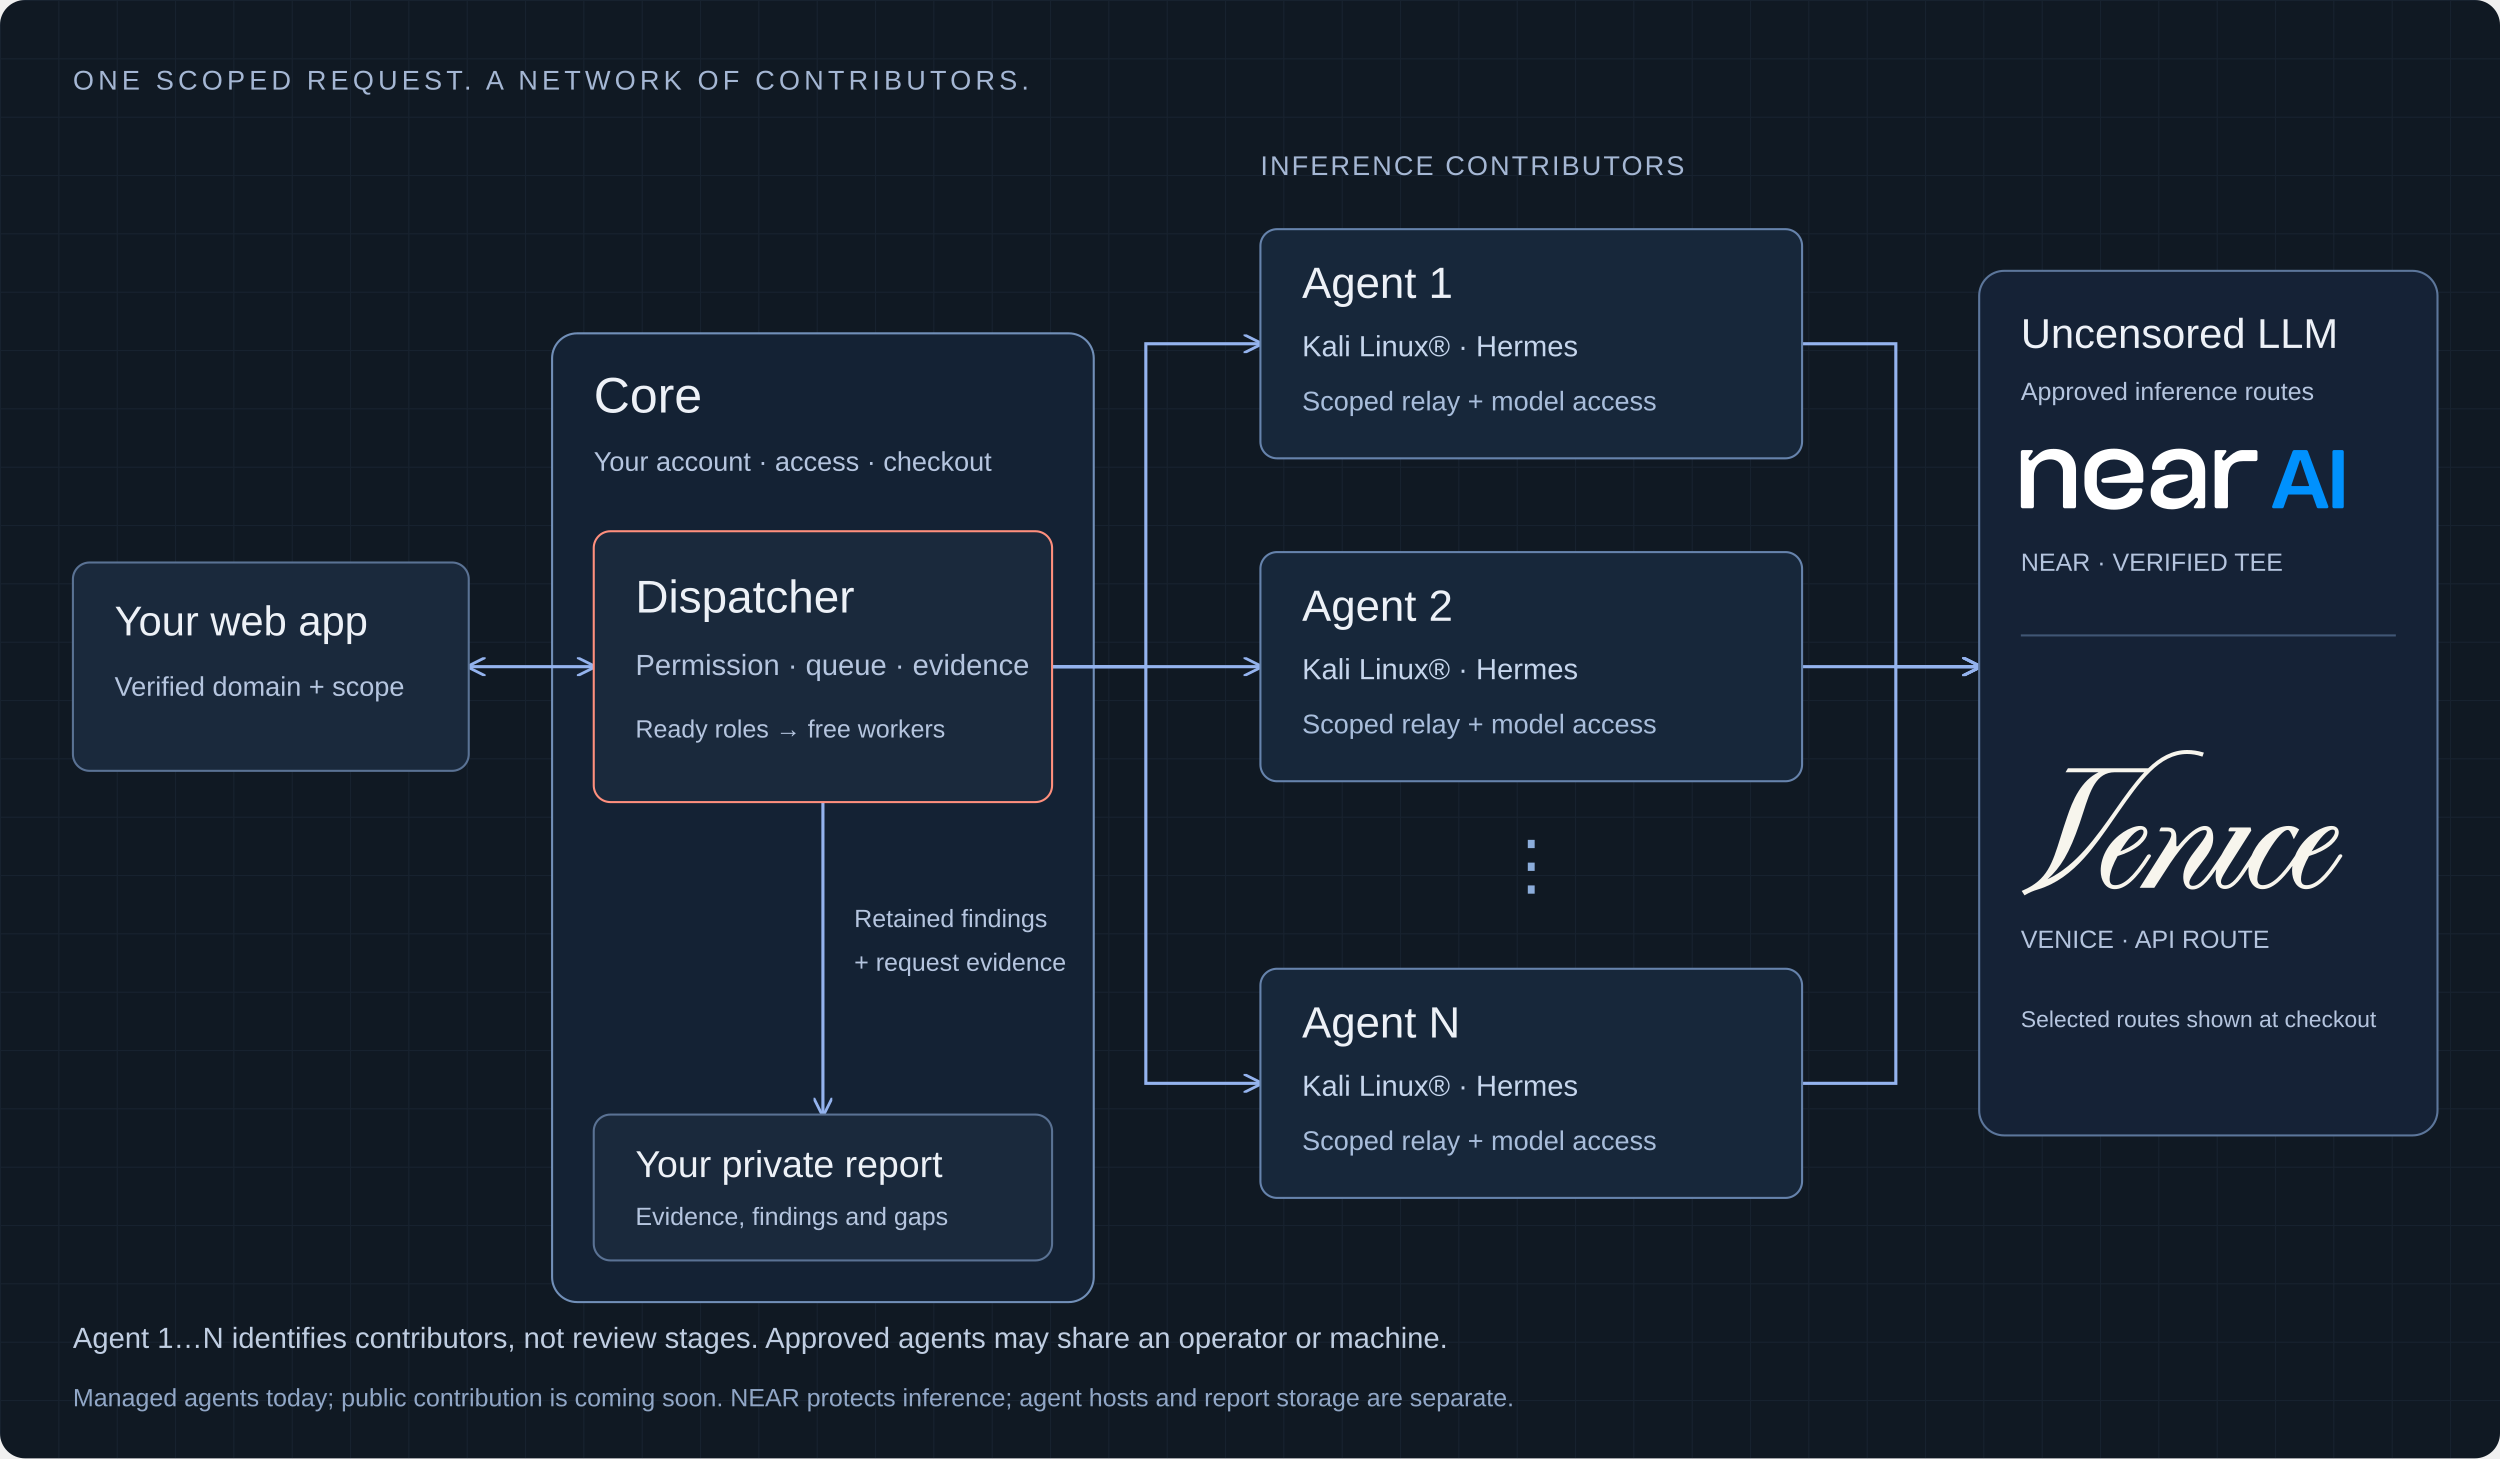
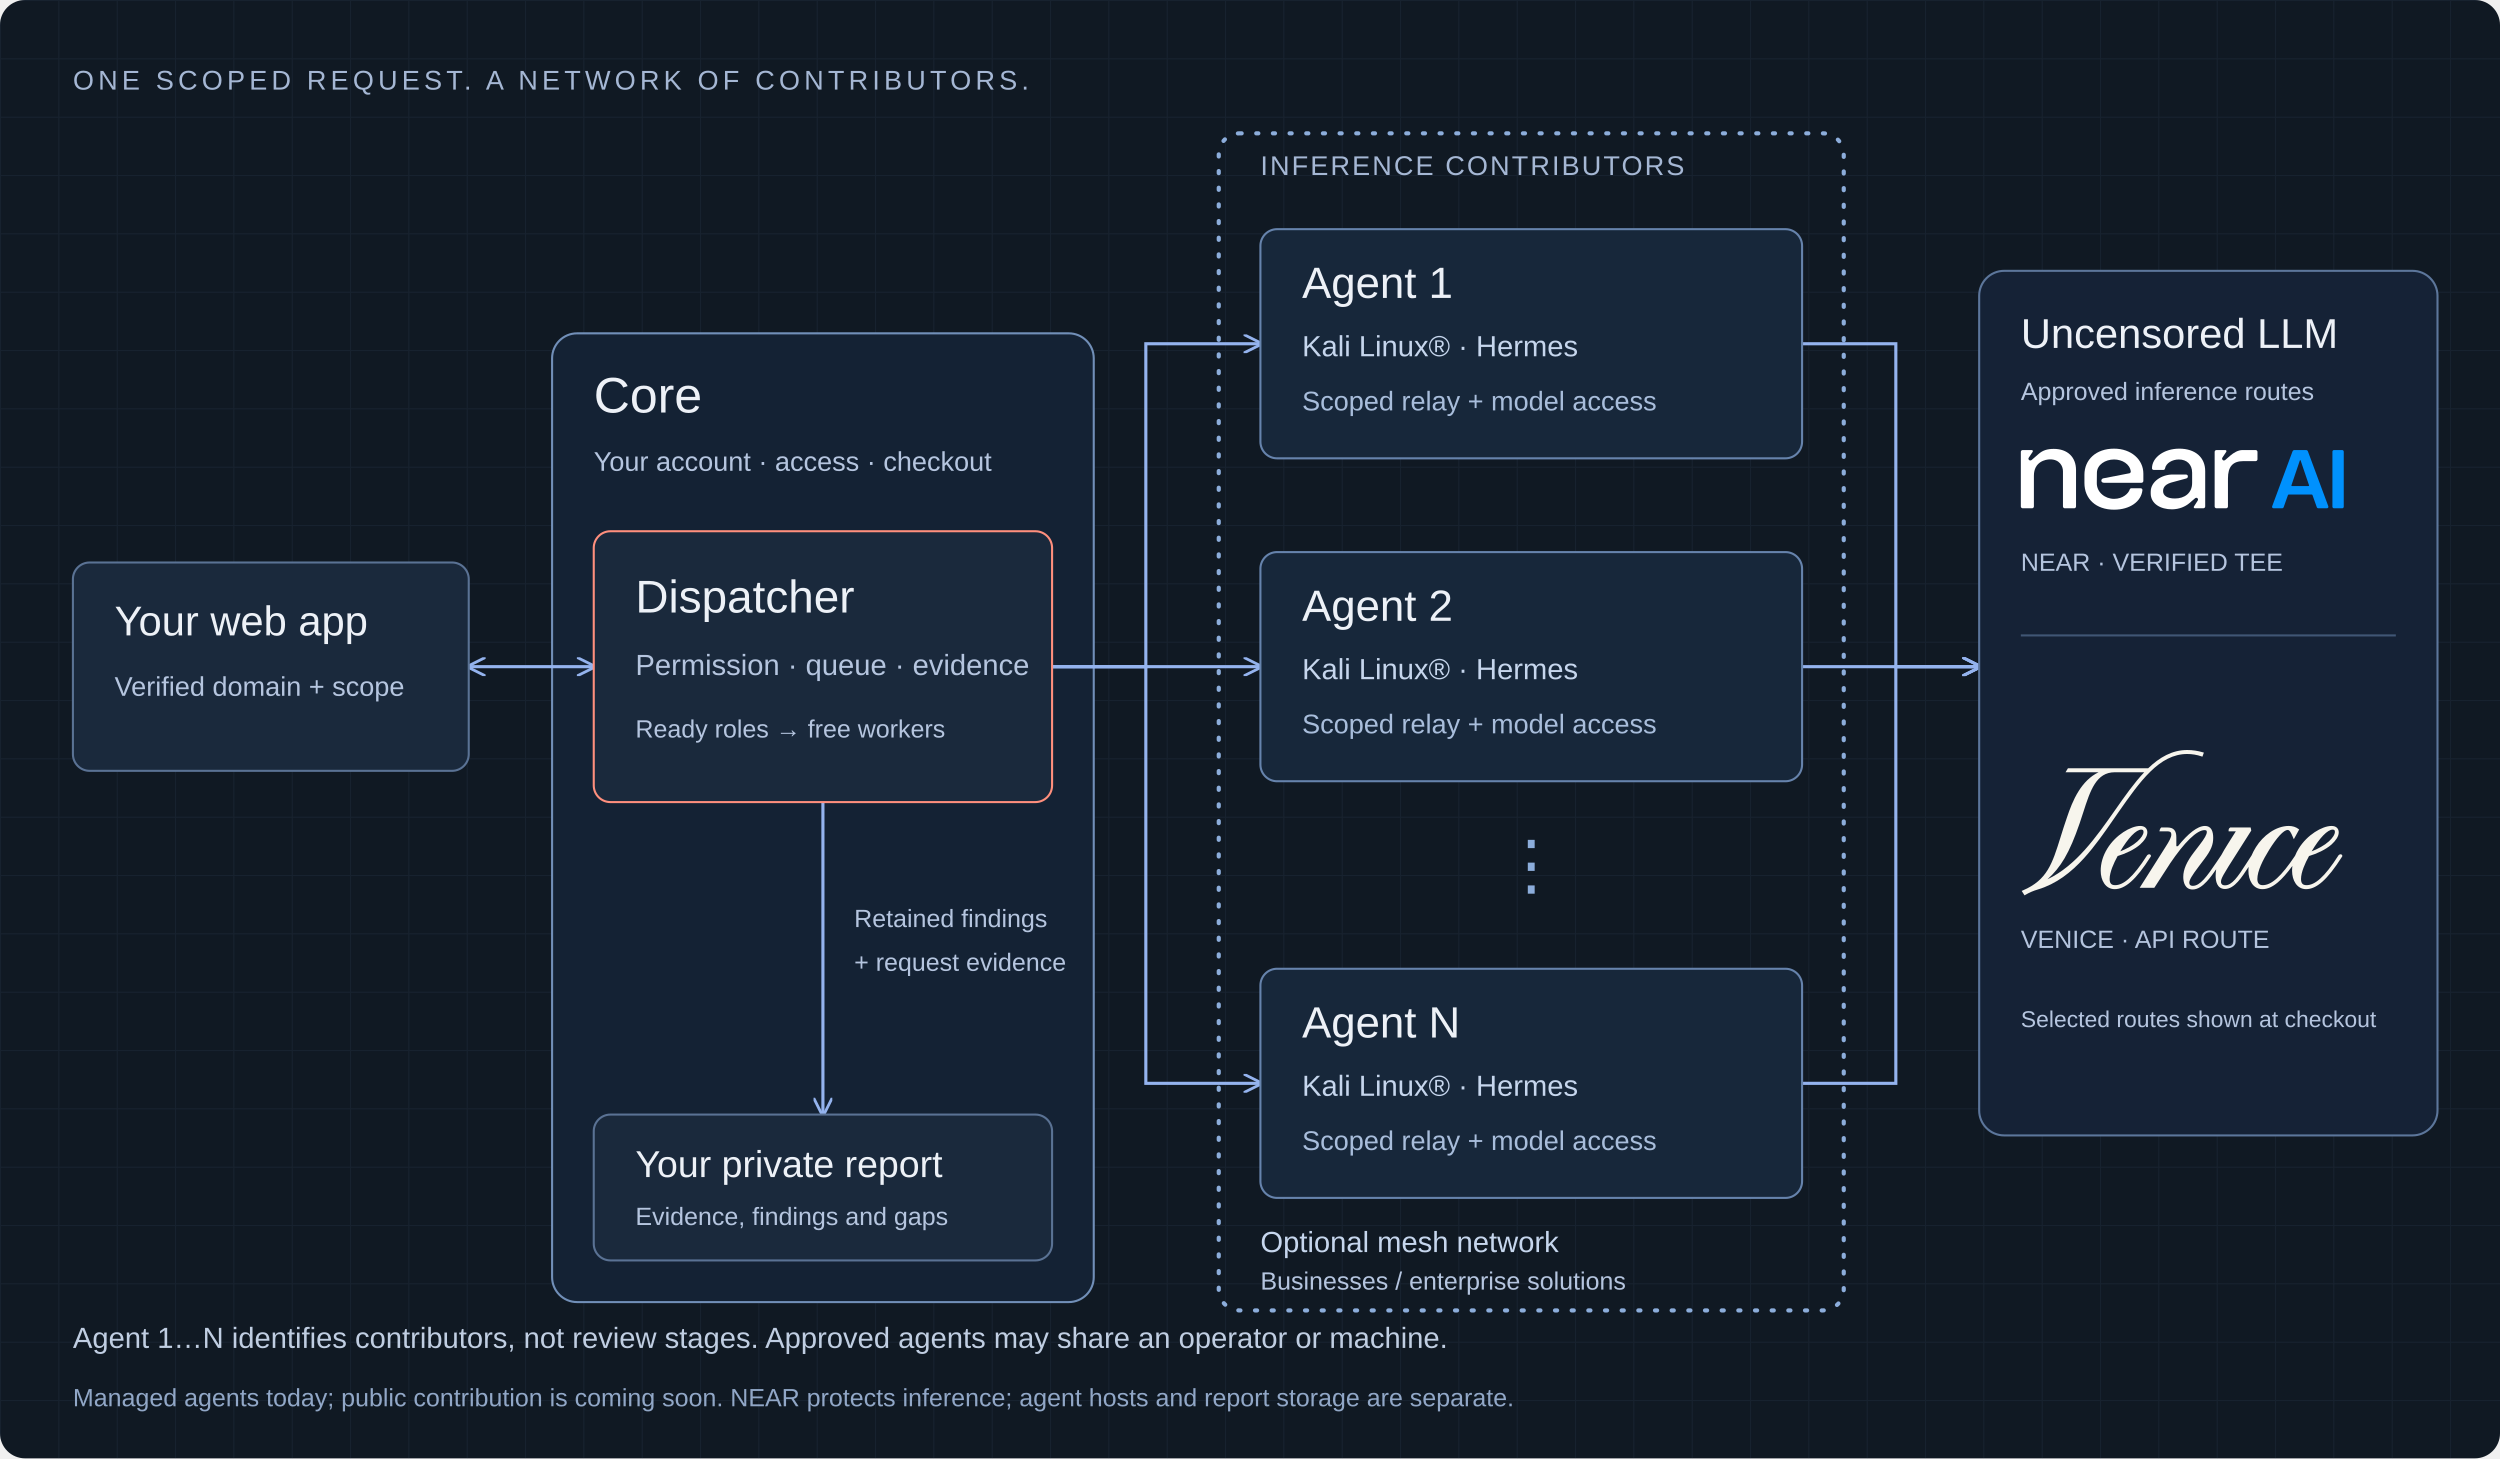
<svg xmlns="http://www.w3.org/2000/svg" viewBox="0 0 1200 700" role="img" aria-labelledby="architecture-title architecture-description">
  <defs>
    <pattern id="architecture-grid" width="28" height="28" patternUnits="userSpaceOnUse">
      <path d="M28 0H0V28" fill="none" stroke="#40516d" stroke-opacity=".16" />
    </pattern>
    <marker id="architecture-arrow" viewBox="0 0 10 10" refX="9" refY="5" markerWidth="6" markerHeight="6" orient="auto-start-reverse">
      <path d="M0 0L10 5L0 10" fill="none" stroke="#94b3ee" stroke-width="1.5" />
    </marker>
  </defs>
  <rect width="1200" height="700" rx="12" fill="#101923" />
  <rect width="1200" height="700" rx="12" fill="url(#architecture-grid)" />
  <g font-family="Arial, sans-serif" fill="#edf1f7">
    <text x="35" y="43" font-size="13" fill="#a5b7d4" letter-spacing="2">ONE SCOPED REQUEST. A NETWORK OF CONTRIBUTORS.</text>
    <rect x="265" y="160" width="260" height="465" rx="12" fill="#142234" stroke="#718fb8" />
    <text x="285" y="198" font-size="24">Core</text>
    <text x="285" y="226" font-size="13" fill="#b5c5df">Your account · access · checkout</text>
+     <rect class="architecture-mesh-outline" x="585" y="64" width="300" height="565" rx="10" fill="none" stroke="#8caddb" stroke-width="2" stroke-dasharray="1 7" stroke-linecap="round" />
+     <text x="605" y="601" font-size="14" fill="#c6d6ed">Optional mesh network</text>
+     <text x="605" y="619" font-size="12" fill="#b5c5df">Businesses / enterprise solutions</text>
    <g fill="none" stroke="#94b3ee" stroke-width="1.5" marker-end="url(#architecture-arrow)">
      <path d="M225 320H285" marker-start="url(#architecture-arrow)" />
      <path d="M505 320H550V165H605" />
      <path d="M505 320H605" />
      <path d="M505 320H550V520H605" />
      <path d="M865 165H910V320H950" />
      <path d="M865 320H950" />
      <path d="M865 520H910V320H950" />
      <path d="M395 385V535" />
    </g>
    <rect x="35" y="270" width="190" height="100" rx="8" fill="#1a293c" stroke="#5a7294" />
    <text x="55" y="305" font-size="20">Your web app</text>
    <text x="55" y="334" font-size="13" fill="#b5c5df">Verified domain + scope</text>
    <rect x="285" y="255" width="220" height="130" rx="8" fill="#1a293c" stroke="#ff8f7d" />
    <text x="305" y="294" font-size="22">Dispatcher</text>
    <text x="305" y="324" font-size="14" fill="#b5c5df">Permission · queue · evidence</text>
    <text x="305" y="354" font-size="12" fill="#b5c5df">Ready roles → free workers</text>
    <text x="605" y="84" font-size="13" fill="#a5b7d4" letter-spacing="1">INFERENCE CONTRIBUTORS</text>
    <g>
      <rect x="605" y="110" width="260" height="110" rx="8" fill="#17273a" stroke="#6683ac" />
      <text x="625" y="143" font-size="21">Agent 1</text>
      <text x="625" y="171" font-size="14" fill="#c6d6ed">Kali Linux® · Hermes</text>
      <text x="625" y="197" font-size="13" fill="#a8bddb">Scoped relay + model access</text>
    </g>
    <g>
      <rect x="605" y="265" width="260" height="110" rx="8" fill="#17273a" stroke="#6683ac" />
      <text x="625" y="298" font-size="21">Agent 2</text>
      <text x="625" y="326" font-size="14" fill="#c6d6ed">Kali Linux® · Hermes</text>
      <text x="625" y="352" font-size="13" fill="#a8bddb">Scoped relay + model access</text>
    </g>
    <g>
      <rect x="605" y="465" width="260" height="110" rx="8" fill="#17273a" stroke="#6683ac" />
      <text x="625" y="498" font-size="21">Agent N</text>
      <text x="625" y="526" font-size="14" fill="#c6d6ed">Kali Linux® · Hermes</text>
      <text x="625" y="552" font-size="13" fill="#a8bddb">Scoped relay + model access</text>
    </g>
    <text x="735" y="426" text-anchor="middle" font-size="32" fill="#8caddb">⋮</text>
    <rect x="950" y="130" width="220" height="415" rx="12" fill="#152236" stroke="#5c769b" />
    <text x="970" y="167" font-size="20">Uncensored LLM</text>
    <text x="970" y="192" font-size="12" fill="#b5c5df">Approved inference routes</text>
    <svg x="970" y="215" width="155" height="30" viewBox="0 0 730 138" fill="none">
      <path d="M74.394 0.534C59.884 0.534 49.331 3.959 40.366 11.857L24.535 25.548C23.215 26.605 20.575 27.394 18.732 25.809C16.884 24.23 16.621 22.125 18.203 20.017L26.646 7.377C27.964 5.53 26.912 3.163 24.535 3.163H4.222C1.849 3.163 0 5.009 0 7.377V130.624C0 132.992 1.849 134.838 4.222 134.838H25.326C27.698 134.838 29.546 132.992 29.546 130.624V61.102C29.546 29.238 56.191 24.237 66.214 24.237C87.58 24.237 95.232 39.511 95.232 51.095V130.624C95.232 132.992 97.08 134.838 99.452 134.838H120.556C122.928 134.838 124.778 132.992 124.778 130.624V48.461C124.778 18.966 105.516 0.534 74.389 0.534H74.394Z" fill="white" />
      <path d="M210.771 0.005C169.882 0.005 143.766 25.024 143.766 58.995V77.694C143.766 113.508 169.882 138 210.771 138C246.91 138 272.236 119.301 274.874 94.019C275.142 91.385 273.293 89.544 270.654 89.544H250.078C248.23 89.544 246.648 90.601 246.119 92.44C243.479 100.867 231.084 113.508 210.771 113.508C190.457 113.508 171.463 98.762 171.725 77.694L171.993 54.257C172.254 36.615 190.723 24.502 210.771 24.502C228.973 24.502 246.648 34.775 248.491 51.628C248.644 53.577 247.302 55.336 245.377 55.705L186.23 67.165C183.858 67.694 182.011 69.799 182.011 72.43V72.691C182.011 75.059 184.383 77.166 187.812 77.166H272.758C275.092 77.166 276.98 75.276 276.98 72.952V56.364C276.98 25.031 249.806 0.01 210.766 0.01L210.771 0.005Z" fill="white" />
      <path d="M357.965 0.005C324.989 0.005 296.5 19.226 296.5 44.508C296.5 46.615 298.35 48.193 300.722 48.193H322.087C324.198 48.193 325.779 46.615 326.048 44.508C328.158 32.924 342.14 24.497 357.175 24.497C375.111 24.497 387.25 35.557 387.25 54.52V77.431C387.25 100.867 369.837 112.718 348.204 112.718C331.321 112.718 321.56 106.399 321.56 96.126C321.56 87.171 326.309 79.534 345.827 75.058L374.052 67.421C376.954 66.632 378.012 64.257 377.483 61.628C377.222 59.521 374.848 58.466 372.732 58.466H343.455C318.658 58.466 293.594 74.264 293.594 97.437V101.123C293.594 124.826 316.018 137.199 341.605 137.199C357.96 137.199 371.941 130.879 380.646 123.508L393.575 112.446C395.686 110.601 397.797 110.601 399.639 112.446C401.221 114.024 400.691 116.399 399.373 118.238L391.459 130.618C390.139 132.463 391.193 134.831 393.57 134.831H412.564C414.936 134.831 416.785 132.986 416.785 130.618V50.822C416.785 20.278 394.89 -0 357.955 -0L357.965 0.005Z" fill="white" />
      <path d="M530.748 3.168H501.203C490.917 3.168 480.889 9.488 473.766 15.548L462.162 25.553C460.842 26.608 458.465 27.398 456.883 26.082C455.034 24.764 454.243 22.128 455.83 20.021L464.273 7.382C465.591 5.536 464.539 3.168 462.162 3.168H442.378C440.006 3.168 438.156 5.014 438.156 7.382V130.629C438.156 132.997 440.006 134.842 442.378 134.842H464.01C466.383 134.842 468.231 132.997 468.231 130.629V67.427C468.231 40.299 479.313 28.187 503.318 28.187H530.753C533.125 28.187 534.975 26.343 534.975 23.975V7.382C534.975 5.014 533.125 3.168 530.753 3.168H530.748Z" fill="white" />
      <path d="M612.823 84.535H650.363C651.388 84.535 651.854 83.976 651.574 82.954L632.571 26.881C632.105 25.672 631.082 25.672 630.71 26.881L611.706 82.954C611.333 83.976 611.798 84.535 612.823 84.535ZM649.06 6.329L695.078 130.193C695.915 132.703 694.332 134.842 691.816 134.842H672.721C670.95 134.842 669.553 133.912 668.995 132.24L659.307 104.9C659.026 104.155 658.376 103.784 657.63 103.784H605.556C604.811 103.784 604.161 104.155 603.88 104.9L594.286 132.052C593.634 133.912 592.329 134.842 590.466 134.842H571.463C568.854 134.842 567.271 132.611 568.203 130.193L614.127 6.329C614.966 4.192 616.549 3.168 618.786 3.168H644.401C646.638 3.168 648.314 4.192 649.06 6.329Z" fill="#0091FD" />
      <path d="M708.016 3.168H726.368C728.417 3.168 730 4.748 730 6.794V131.216C730 133.261 728.417 134.842 726.368 134.842H708.016C705.968 134.842 704.383 133.261 704.383 131.216V6.794C704.383 4.748 705.968 3.168 708.016 3.168Z" fill="#0091FD" />
    </svg>
    <text x="970" y="274" font-size="12" fill="#b5c5df">NEAR · VERIFIED TEE</text>
    <path d="M970 305H1150" stroke="#405675" />
    <svg x="970" y="360" width="155" height="70" viewBox="0 0 467 212" fill="none">
      <path fill-rule="evenodd" clip-rule="evenodd" d="M465.268 152.14C464.732 151.713 464.109 151.589 463.607 151.589C462.612 151.589 461.582 152.057 460.822 152.82L460.689 152.949L460.595 153.103C450.206 169.427 441.494 180.32 433.877 187.117C426.272 193.904 419.89 196.496 414.112 196.496C410.848 196.496 408.976 195.553 407.864 194.191C406.696 192.761 406.099 190.551 406.099 187.489C406.099 182.692 407.511 177.016 409.745 171.08C411.891 165.377 414.756 159.535 417.717 154.159C428.868 150.854 441.924 144.896 450.442 137.379L450.455 137.369L450.467 137.358C453.51 134.566 456.102 131.663 457.943 128.738C459.78 125.819 460.93 122.782 460.93 119.758C460.93 117.478 460.286 115.095 458.544 113.275C456.788 111.437 454.132 110.404 450.583 110.404C443.554 110.404 434.611 113.75 426.006 119.425C417.361 125.124 408.87 133.293 402.775 143.197C400.626 146.668 398.851 150.198 397.434 153.742C387.419 168.704 378.861 179.432 371.154 186.413C363.423 193.415 356.714 196.495 350.388 196.495C347.438 196.495 345.602 195.533 344.458 194.108C343.263 192.621 342.622 190.382 342.622 187.489C342.622 181.864 344.508 175.097 347.637 167.767C350.755 160.462 355.049 152.726 359.738 145.199C365.047 136.68 370.319 129.334 375.089 124.139C377.475 121.539 379.696 119.523 381.694 118.168C383.717 116.796 385.354 116.21 386.61 116.21C387.938 116.21 389.119 116.977 390.368 118.754C391.629 120.548 392.703 123.011 393.893 125.763L395.613 129.732L403.392 115.588L402.262 114.719C398.704 111.982 393.867 110.404 388.347 110.404C369.457 110.404 350.889 124.55 340.541 141.21L340.539 141.212C338.072 145.198 335.911 149.208 334.178 153.346L326.155 165.746L326.152 165.749C320.3 174.84 315.228 182.652 310.22 188.206C305.201 193.773 300.533 196.743 295.545 196.743C293.465 196.743 292.049 196.197 291.17 195.404C290.314 194.632 289.765 193.443 289.765 191.707C289.765 189.396 290.227 187.211 293.496 181.283C296.783 175.326 302.764 165.827 313.568 148.937L313.571 148.932L333.777 117.109L332.882 112.638H303.179L302.735 112.97C302.077 113.463 301.578 114.025 301.254 114.673C300.927 115.326 300.83 115.966 300.83 116.533V118.195H311.335L299.347 137.234C295.861 142.796 292.764 147.899 290.192 152.825L290.182 152.832L283.326 162.99C276.358 173.317 270.416 182.007 264.752 188.128C259.064 194.274 253.962 197.488 248.729 197.488C246.899 197.488 245.675 197.005 244.923 196.313C244.19 195.641 243.692 194.576 243.692 192.947C243.692 191.032 244.446 188.613 246.663 184.787C248.871 180.976 252.414 175.96 257.747 168.891L265.437 158.72L265.438 158.719C275.477 145.417 278.426 137.626 278.426 127.697C278.426 122.879 277.739 118.613 275.9 115.501C273.978 112.248 270.88 110.404 266.592 110.404C260.89 110.404 254.682 113.313 248.182 118.304C241.649 123.321 234.624 130.594 227.255 139.675L227.08 139.891H224.837V126.953C224.837 122.216 223.953 118.541 221.707 116.067C219.424 113.552 216.069 112.638 212.01 112.638H202.899L202.412 113.124C201.724 113.812 201.063 114.817 200.734 116.129L200.218 118.195H211.018C214.131 118.195 215.662 118.751 216.435 119.427C217.14 120.044 217.543 121.058 217.543 122.983C217.543 124.845 216.862 127.181 215.412 130.203C213.971 133.205 211.848 136.729 209.126 140.936L209.121 140.943L171.527 200.316H192.817L214.404 167.046L215.636 165.075C226.02 149.749 235.741 137.518 244.367 129.138C248.682 124.945 252.685 121.753 256.323 119.618C259.973 117.476 263.151 116.458 265.848 116.458C267.484 116.458 268.21 116.842 268.549 117.181C268.885 117.517 269.148 118.117 269.148 119.262C269.148 120.944 268.444 123.186 266.691 126.329C264.953 129.446 262.283 133.277 258.576 138.096L258.575 138.098L250.388 148.766L250.385 148.769C239.881 162.525 234.91 173.552 234.91 184.512C234.91 188.488 235.543 192.972 237.542 196.523C239.607 200.191 243.111 202.797 248.481 202.797C255.986 202.797 262.87 197.813 269.265 190.9C273.83 185.966 278.316 179.859 282.769 173.403C282.248 176.418 281.974 179.521 281.974 182.775C281.974 186.572 282.408 191.286 284.284 195.107C285.234 197.042 286.579 198.797 288.467 200.065C290.365 201.34 292.711 202.053 295.545 202.053C302.598 202.053 308.78 197.571 314.405 191.355C319.71 185.492 324.796 177.769 329.888 169.906C329.713 171.677 329.622 173.484 329.622 175.332C329.622 182.389 331.286 189.068 334.653 194.035C338.057 199.057 343.197 202.301 349.892 202.301C357.268 202.301 364.535 199.066 372.292 192.521C378.817 187.017 385.777 179.097 393.548 168.573C393.246 170.935 393.098 173.275 393.098 175.581C393.098 182.531 394.832 189.147 398.23 194.077C401.658 199.051 406.791 202.301 413.368 202.301C420.852 202.301 428.546 199.011 437.044 191.495C445.528 183.993 454.93 172.181 465.882 154.885L466.139 154.478V153.996C466.139 153.288 465.852 152.607 465.268 152.14ZM438.289 124.26C441.035 121.41 443.614 119.25 445.97 117.812C448.339 116.368 450.377 115.714 452.072 115.714C453.493 115.714 454.231 116.112 454.639 116.548C455.063 117.006 455.372 117.78 455.372 119.014C455.372 120.805 454.613 122.971 453.059 125.407C451.613 127.671 449.545 130.059 447.004 132.44C446.837 132.598 446.665 132.756 446.494 132.914L446.485 132.92L446.489 132.916C440.091 138.696 430.586 143.831 421.518 147.339C427.301 137.583 433.032 129.723 438.289 124.26Z" fill="#F7F5ED" />
      <path fill-rule="evenodd" clip-rule="evenodd" d="M187.919 154.478V153.996C187.919 153.288 187.631 152.607 187.047 152.14C186.514 151.713 185.891 151.589 185.389 151.589C184.392 151.589 183.364 152.057 182.601 152.82L182.472 152.949L182.374 153.103C171.986 169.427 163.275 180.32 155.657 187.117C148.053 193.904 141.67 196.496 135.893 196.496C132.628 196.496 130.756 195.553 129.644 194.191C128.476 192.761 127.879 190.551 127.879 187.489C127.879 182.692 129.291 177.016 131.525 171.08C133.671 165.377 136.536 159.535 139.497 154.159C150.648 150.854 163.703 144.896 172.223 137.379L172.234 137.369L172.246 137.358C175.291 134.566 177.884 131.663 179.725 128.738C181.561 125.819 182.709 122.782 182.709 119.758C182.709 117.478 182.067 115.095 180.326 113.275C178.567 111.437 175.912 110.404 172.364 110.404C165.335 110.404 156.392 113.75 147.786 119.425C139.141 125.125 130.649 133.295 124.553 143.2C117.95 153.868 114.879 165.084 114.879 175.581C114.879 182.531 116.612 189.147 120.01 194.077C123.438 199.051 128.572 202.301 135.148 202.301C142.632 202.301 150.327 199.011 158.827 191.495C167.31 183.993 176.711 172.181 187.662 154.885L187.919 154.478ZM160.07 124.26C162.815 121.41 165.395 119.25 167.752 117.812C170.119 116.368 172.158 115.714 173.852 115.714C175.272 115.714 176.012 116.112 176.418 116.548C176.843 117.006 177.152 117.78 177.152 119.014C177.152 120.805 176.395 122.971 174.839 125.407C173.296 127.822 171.048 130.379 168.269 132.917C161.868 138.697 152.368 143.831 143.298 147.339C149.082 137.583 154.811 129.723 160.07 124.26Z" fill="#F7F5ED" />
      <path fill-rule="evenodd" clip-rule="evenodd" d="M133.572 100.717C135.965 97.264 138.342 93.832 140.714 90.441C156.355 68.071 171.181 46.879 187.261 31.259C203.316 15.663 220.437 5.806 240.641 5.806C247.657 5.806 254.916 7.017 261.186 9.188L262.732 9.723L264.888 3.796L263.194 3.294C256.352 1.267 248.502 0 240.641 0C218.918 0 200.561 10.525 183.903 26.547H67.27L63.786 32.352H111.824C99.262 38.353 90.016 48.421 83.091 59.289C74.693 72.468 69.616 86.965 66.144 97.135C62.409 107.819 59.34 117.665 56.52 126.711L56.518 126.72C50.489 146.062 45.628 161.62 37.848 174.273C30.127 186.831 19.497 196.563 1.815 204.071L0 204.841L4.16 211.312L5.535 210.51C11.37 207.106 16.892 204.738 23.49 202.776C50.414 194.768 71.91 177.816 90.559 157.341C106.359 139.994 120.198 120.019 133.572 100.717ZM37.509 187.949C47.268 179.283 55.171 169.603 62.254 157.545C70.095 144.196 76.932 127.933 84.172 106.903L84.171 106.905L84.172 106.902C86.09 101.365 87.865 95.837 89.594 90.45L89.597 90.441C94.708 74.522 99.4 59.951 106.287 49.328C113.095 38.829 121.936 32.352 135.446 32.352H178.168C163.589 47.733 149.961 67.173 135.916 87.211L135.86 87.29C108.295 126.615 79.083 168.208 37.509 187.949Z" fill="#F7F5ED" />
    </svg>
    <text x="970" y="455" font-size="12" fill="#b5c5df">VENICE · API ROUTE</text>
    <text x="970" y="493" font-size="11" fill="#b5c5df">Selected routes shown at checkout</text>
    <text x="410" y="445" font-size="12" fill="#b5c5df">Retained findings</text>
    <text x="410" y="466" font-size="12" fill="#b5c5df">+ request evidence</text>
    <rect x="285" y="535" width="220" height="70" rx="8" fill="#1a293c" stroke="#5a7294" />
    <text x="305" y="565" font-size="18">Your private report</text>
    <text x="305" y="588" font-size="12" fill="#b5c5df">Evidence, findings and gaps</text>
    <text x="35" y="647" font-size="14" fill="#c0cee2">Agent 1…N identifies contributors, not review stages. Approved agents may share an operator or machine.</text>
    <text x="35" y="675" font-size="12" fill="#91a7c7">Managed agents today; public contribution is coming soon. NEAR protects inference; agent hosts and report storage are separate.</text>
  </g>
</svg>
